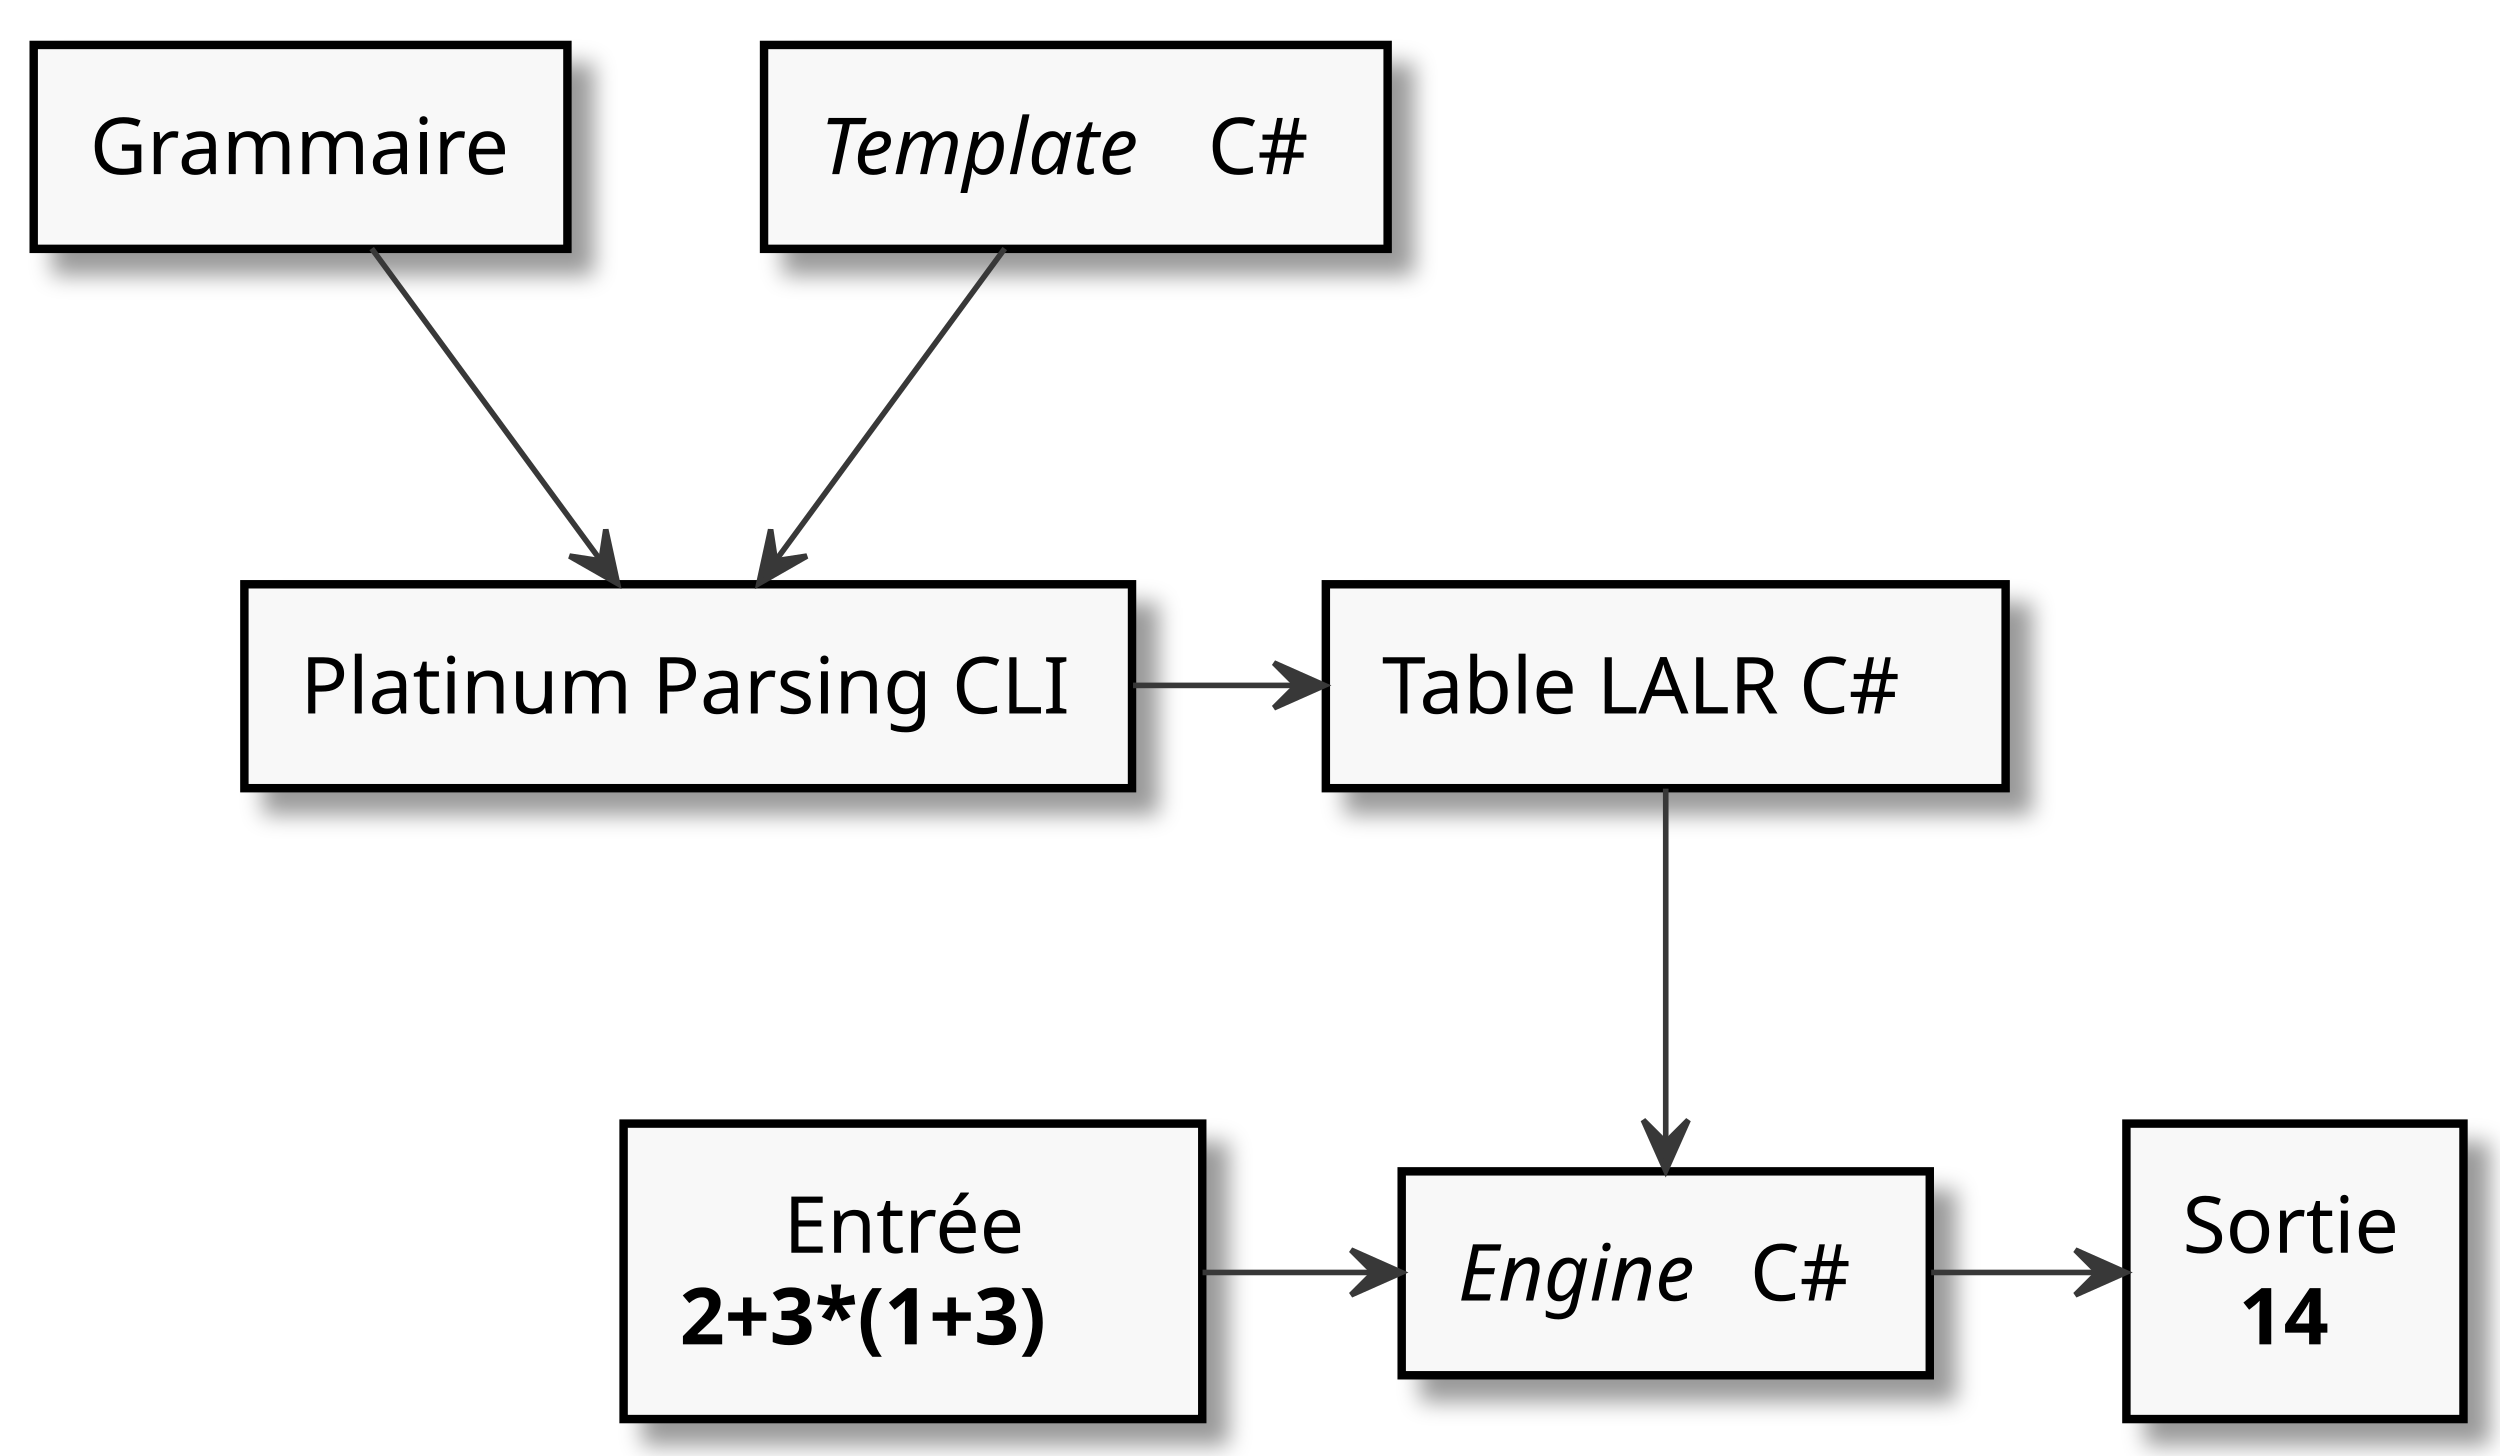
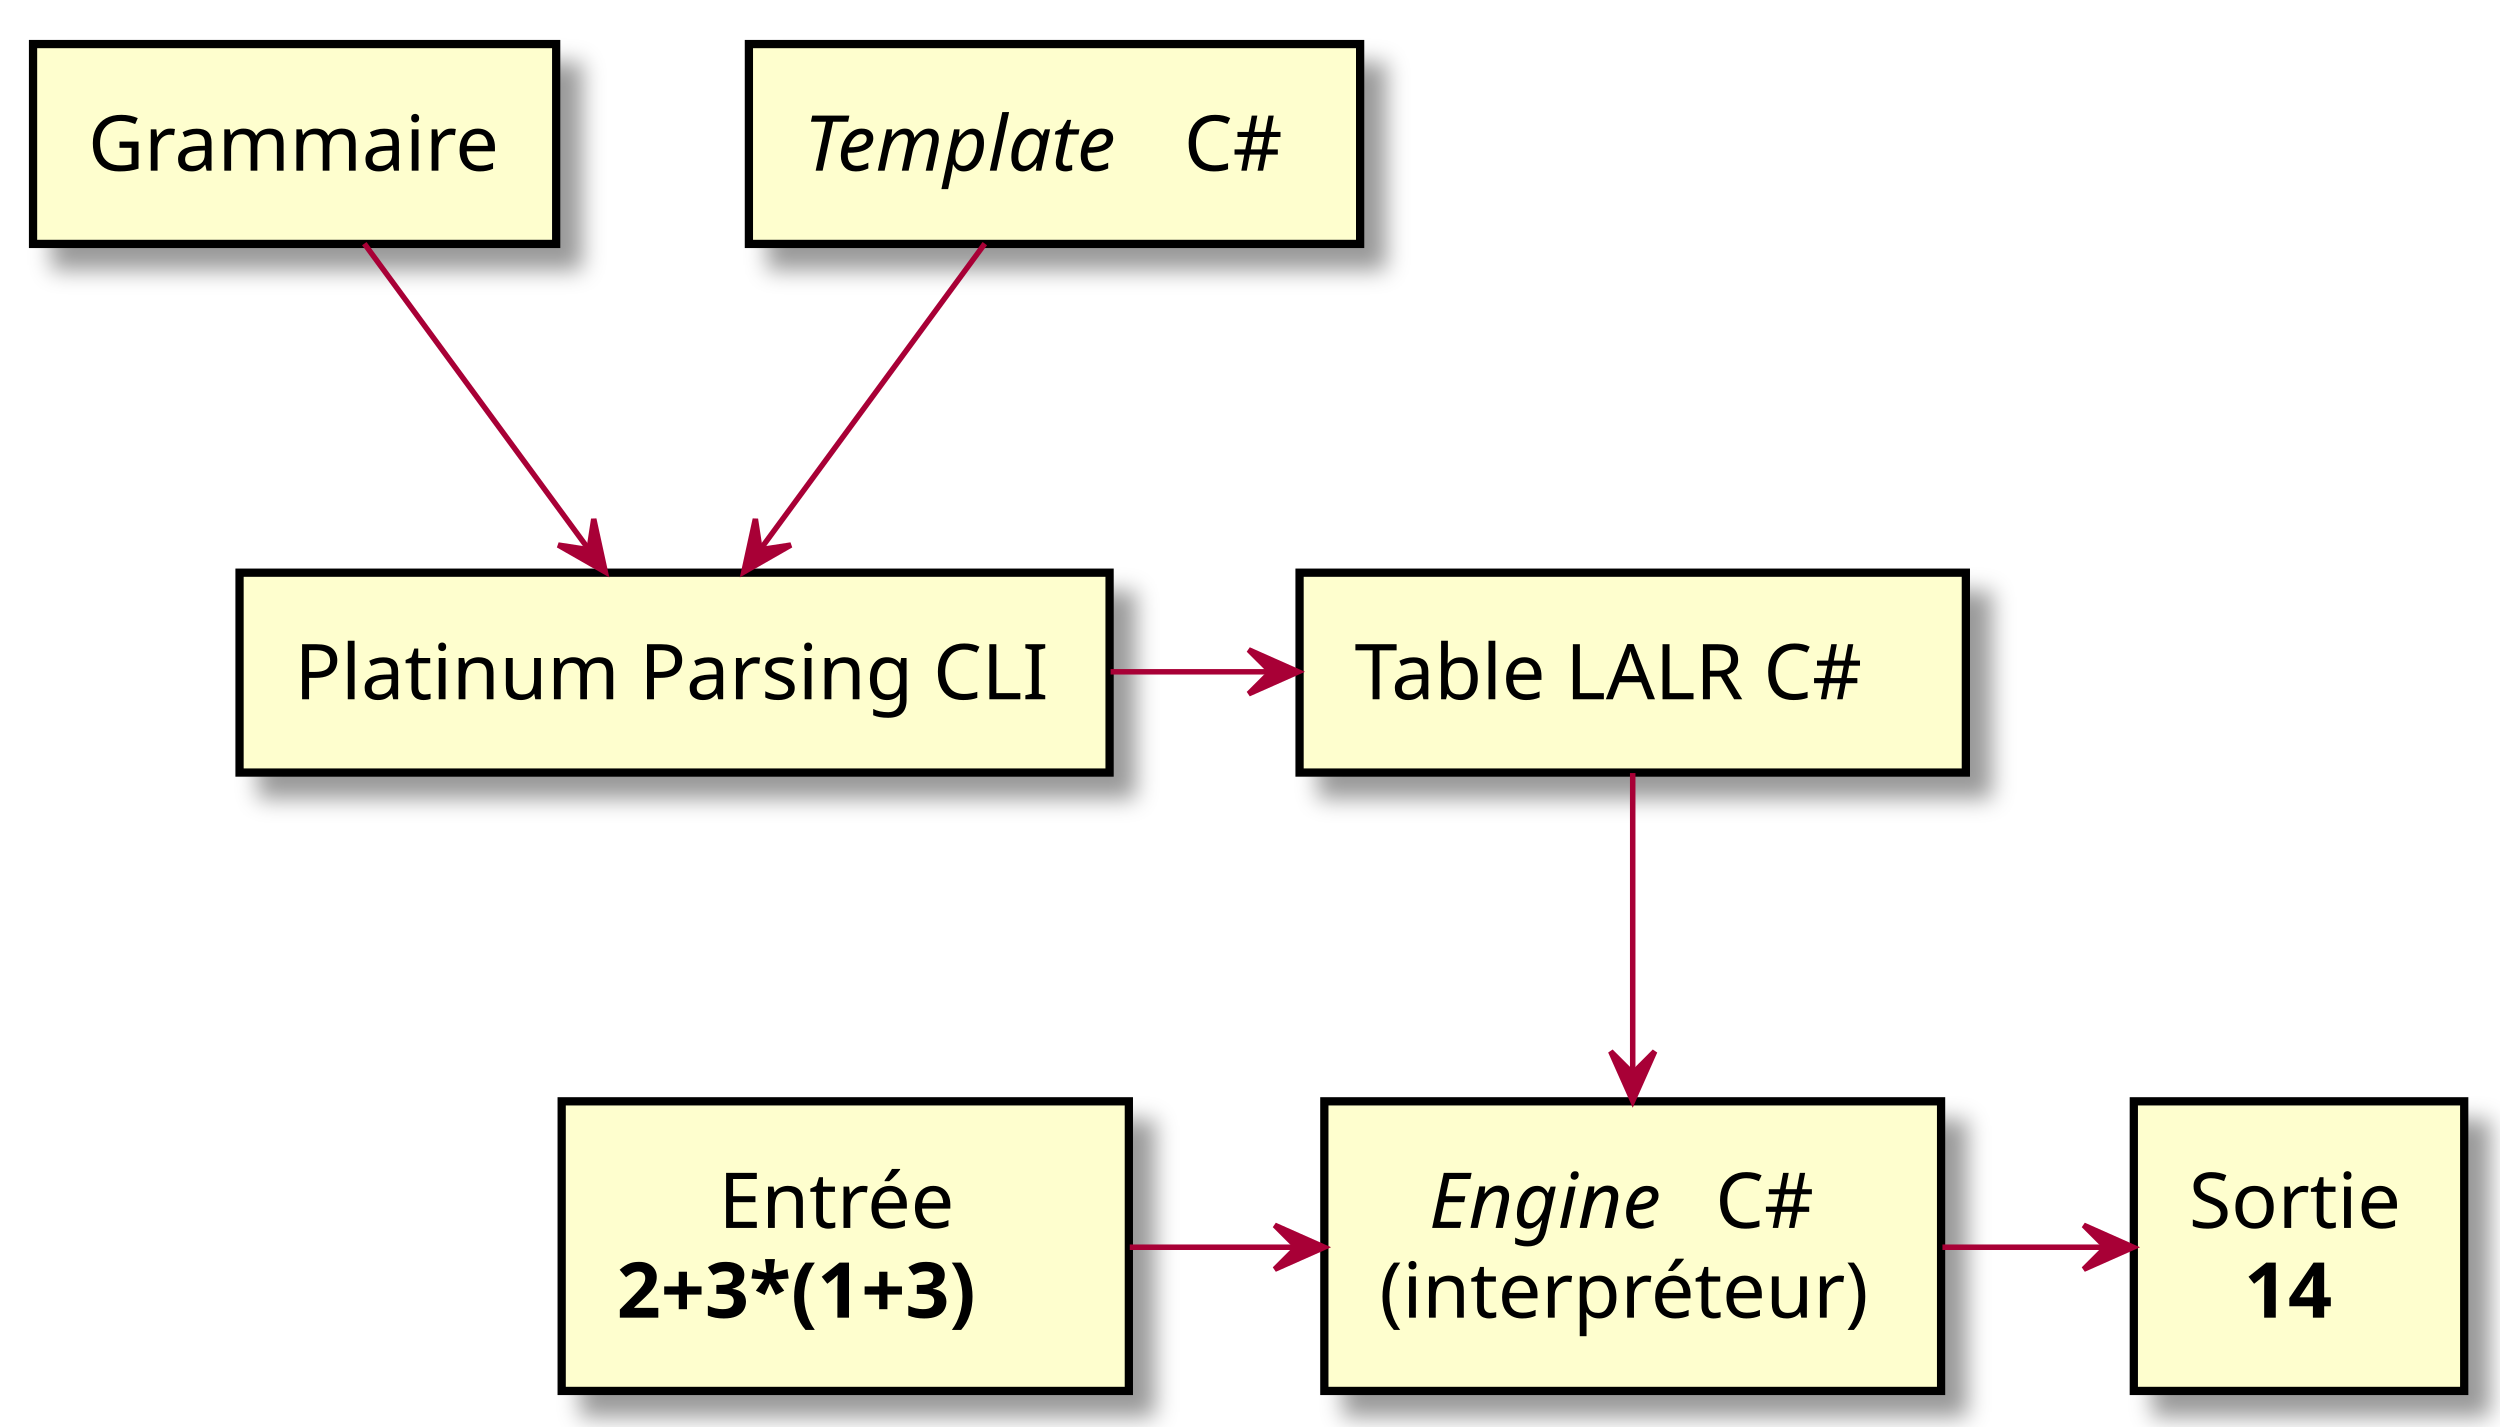
- <svg xmlns="http://www.w3.org/2000/svg" contentScriptType="application/ecmascript" contentStyleType="text/css" height="259px" preserveAspectRatio="none" style="width:445px;height:259px;" version="1.1" viewBox="0 0 445 259" width="445px" zoomAndPan="magnify">
+ <svg xmlns="http://www.w3.org/2000/svg" contentScriptType="application/ecmascript" contentStyleType="text/css" height="259px" preserveAspectRatio="none" style="width:454px;height:259px;" version="1.1" viewBox="0 0 454 259" width="454px" zoomAndPan="magnify">
  <defs>
-     <filter height="300%" id="fdovap1" width="300%" x="-1" y="-1">
+     <filter height="300%" id="fc9a7qw" width="300%" x="-1" y="-1">
      <feGaussianBlur result="blurOut" stdDeviation="2.0" />
      <feColorMatrix in="blurOut" result="blurOut2" type="matrix" values="0 0 0 0 0 0 0 0 0 0 0 0 0 0 0 0 0 0 .4 0" />
      <feOffset dx="4.0" dy="4.0" in="blurOut2" result="blurOut3" />
      <feBlend in="SourceGraphic" in2="blurOut3" mode="normal" />
    </filter>
  </defs>
  <g>
-     <rect fill="#F8F8F8" filter="url(#fdovap1)" height="36.297" style="stroke: #000000; stroke-width: 1.5;" width="95" x="6" y="8" />
+     <rect fill="#FEFECE" filter="url(#fc9a7qw)" height="36.297" style="stroke: #000000; stroke-width: 1.5;" width="95" x="6" y="8" />
    <text fill="#000000" font-family="sans-serif" font-size="14" lengthAdjust="spacingAndGlyphs" textLength="75" x="16" y="30.995">Grammaire</text>
-     <rect fill="#F8F8F8" filter="url(#fdovap1)" height="52.594" style="stroke: #000000; stroke-width: 1.5;" width="103" x="111" y="200" />
-     <text fill="#000000" font-family="sans-serif" font-size="14" lengthAdjust="spacingAndGlyphs" textLength="46" x="139.5" y="222.995">Entrée</text>
-     <text fill="#000000" font-family="sans-serif" font-size="14" font-weight="bold" lengthAdjust="spacingAndGlyphs" textLength="83" x="121" y="239.292">2+3*(1+3)</text>
-     <rect fill="#F8F8F8" filter="url(#fdovap1)" height="36.297" style="stroke: #000000; stroke-width: 1.5;" width="111" x="136" y="8" />
+     <rect fill="#FEFECE" filter="url(#fc9a7qw)" height="52.594" style="stroke: #000000; stroke-width: 1.5;" width="103" x="102" y="200" />
+     <text fill="#000000" font-family="sans-serif" font-size="14" lengthAdjust="spacingAndGlyphs" textLength="46" x="130.5" y="222.995">Entrée</text>
+     <text fill="#000000" font-family="sans-serif" font-size="14" font-weight="bold" lengthAdjust="spacingAndGlyphs" textLength="83" x="112" y="239.292">2+3*(1+3)</text>
+     <rect fill="#FEFECE" filter="url(#fc9a7qw)" height="36.297" style="stroke: #000000; stroke-width: 1.5;" width="111" x="136" y="8" />
    <text fill="#000000" font-family="sans-serif" font-size="14" font-style="italic" lengthAdjust="spacingAndGlyphs" textLength="65" x="146" y="30.995">Template</text>
    <text fill="#000000" font-family="sans-serif" font-size="14" lengthAdjust="spacingAndGlyphs" textLength="22" x="215" y="30.995">C#</text>
-     <rect fill="#F8F8F8" filter="url(#fdovap1)" height="36.297" style="stroke: #000000; stroke-width: 1.5;" width="121" x="236" y="104" />
+     <rect fill="#FEFECE" filter="url(#fc9a7qw)" height="36.297" style="stroke: #000000; stroke-width: 1.5;" width="121" x="236" y="104" />
    <text fill="#000000" font-family="sans-serif" font-size="14" lengthAdjust="spacingAndGlyphs" textLength="101" x="246" y="126.995">Table LALR C#</text>
-     <rect fill="#F8F8F8" filter="url(#fdovap1)" height="36.297" style="stroke: #000000; stroke-width: 1.5;" width="158" x="43.5" y="104" />
+     <rect fill="#FEFECE" filter="url(#fc9a7qw)" height="36.297" style="stroke: #000000; stroke-width: 1.5;" width="158" x="43.5" y="104" />
    <text fill="#000000" font-family="sans-serif" font-size="14" lengthAdjust="spacingAndGlyphs" textLength="138" x="53.5" y="126.995">Platinum Parsing CLI</text>
-     <rect fill="#F8F8F8" filter="url(#fdovap1)" height="36.297" style="stroke: #000000; stroke-width: 1.5;" width="94" x="249.5" y="208.5" />
-     <text fill="#000000" font-family="sans-serif" font-size="14" font-style="italic" lengthAdjust="spacingAndGlyphs" textLength="48" x="259.5" y="231.495">Engine</text>
-     <text fill="#000000" font-family="sans-serif" font-size="14" lengthAdjust="spacingAndGlyphs" textLength="22" x="311.5" y="231.495">C#</text>
-     <rect fill="#F8F8F8" filter="url(#fdovap1)" height="52.594" style="stroke: #000000; stroke-width: 1.5;" width="60" x="378.5" y="200" />
-     <text fill="#000000" font-family="sans-serif" font-size="14" lengthAdjust="spacingAndGlyphs" textLength="40" x="388.5" y="222.995">Sortie</text>
-     <text fill="#000000" font-family="sans-serif" font-size="14" font-weight="bold" lengthAdjust="spacingAndGlyphs" textLength="20" x="398.5" y="239.292">14</text>
-     <path d="M66.156,44.241 C77.633,59.877 94.589,82.977 106.901,99.749 " fill="none" style="stroke: #383838; stroke-width: 1.0;" />
-     <polygon fill="#383838" points="109.925,103.868,107.825,94.246,106.967,99.837,101.375,98.979,109.925,103.868" style="stroke: #383838; stroke-width: 1.0;" />
-     <path d="M178.844,44.241 C167.367,59.877 150.411,82.977 138.099,99.749 " fill="none" style="stroke: #383838; stroke-width: 1.0;" />
-     <polygon fill="#383838" points="135.075,103.868,143.625,98.979,138.033,99.837,137.175,94.246,135.075,103.868" style="stroke: #383838; stroke-width: 1.0;" />
-     <path d="M201.684,122 C211.356,122 221.028,122 230.7,122 " fill="none" style="stroke: #383838; stroke-width: 1.0;" />
-     <polygon fill="#383838" points="235.758,122,226.758,118,230.758,122,226.758,126,235.758,122" style="stroke: #383838; stroke-width: 1.0;" />
-     <path d="M296.5,140.388 C296.5,157.721 296.5,184.407 296.5,203.27 " fill="none" style="stroke: #383838; stroke-width: 1.0;" />
-     <polygon fill="#383838" points="296.5,208.369,300.5,199.369,296.5,203.369,292.5,199.369,296.5,208.369" style="stroke: #383838; stroke-width: 1.0;" />
-     <path d="M214.059,226.5 C224.114,226.5 234.169,226.5 244.224,226.5 " fill="none" style="stroke: #383838; stroke-width: 1.0;" />
-     <polygon fill="#383838" points="249.483,226.5,240.483,222.5,244.483,226.5,240.483,230.5,249.483,226.5" style="stroke: #383838; stroke-width: 1.0;" />
-     <path d="M343.75,226.5 C353.586,226.5 363.422,226.5 373.258,226.5 " fill="none" style="stroke: #383838; stroke-width: 1.0;" />
-     <polygon fill="#383838" points="378.401,226.5,369.401,222.5,373.401,226.5,369.401,230.5,378.401,226.5" style="stroke: #383838; stroke-width: 1.0;" />
+     <rect fill="#FEFECE" filter="url(#fc9a7qw)" height="52.594" style="stroke: #000000; stroke-width: 1.5;" width="112" x="240.5" y="200" />
+     <text fill="#000000" font-family="sans-serif" font-size="14" font-style="italic" lengthAdjust="spacingAndGlyphs" textLength="48" x="259.5" y="222.995">Engine</text>
+     <text fill="#000000" font-family="sans-serif" font-size="14" lengthAdjust="spacingAndGlyphs" textLength="22" x="311.5" y="222.995">C#</text>
+     <text fill="#000000" font-family="sans-serif" font-size="14" lengthAdjust="spacingAndGlyphs" textLength="92" x="250.5" y="239.292">(interpréteur)</text>
+     <rect fill="#FEFECE" filter="url(#fc9a7qw)" height="52.594" style="stroke: #000000; stroke-width: 1.5;" width="60" x="387.5" y="200" />
+     <text fill="#000000" font-family="sans-serif" font-size="14" lengthAdjust="spacingAndGlyphs" textLength="40" x="397.5" y="222.995">Sortie</text>
+     <text fill="#000000" font-family="sans-serif" font-size="14" font-weight="bold" lengthAdjust="spacingAndGlyphs" textLength="20" x="407.5" y="239.292">14</text>
+     <path d="M66.156,44.241 C77.633,59.877 94.589,82.977 106.901,99.749 " fill="none" style="stroke: #A80036; stroke-width: 1.0;" />
+     <polygon fill="#A80036" points="109.925,103.868,107.825,94.246,106.967,99.837,101.375,98.979,109.925,103.868" style="stroke: #A80036; stroke-width: 1.0;" />
+     <path d="M178.844,44.241 C167.367,59.877 150.411,82.977 138.099,99.749 " fill="none" style="stroke: #A80036; stroke-width: 1.0;" />
+     <polygon fill="#A80036" points="135.075,103.868,143.625,98.979,138.033,99.837,137.175,94.246,135.075,103.868" style="stroke: #A80036; stroke-width: 1.0;" />
+     <path d="M201.684,122 C211.356,122 221.028,122 230.7,122 " fill="none" style="stroke: #A80036; stroke-width: 1.0;" />
+     <polygon fill="#A80036" points="235.758,122,226.758,118,230.758,122,226.758,126,235.758,122" style="stroke: #A80036; stroke-width: 1.0;" />
+     <path d="M296.5,140.388 C296.5,155.192 296.5,176.819 296.5,194.567 " fill="none" style="stroke: #A80036; stroke-width: 1.0;" />
+     <polygon fill="#A80036" points="296.5,199.939,300.5,190.939,296.5,194.939,292.5,190.939,296.5,199.939" style="stroke: #A80036; stroke-width: 1.0;" />
+     <path d="M205.17,226.5 C215.195,226.5 225.221,226.5 235.246,226.5 " fill="none" style="stroke: #A80036; stroke-width: 1.0;" />
+     <polygon fill="#A80036" points="240.489,226.5,231.489,222.5,235.489,226.5,231.489,230.5,240.489,226.5" style="stroke: #A80036; stroke-width: 1.0;" />
+     <path d="M352.746,226.5 C362.583,226.5 372.419,226.5 382.256,226.5 " fill="none" style="stroke: #A80036; stroke-width: 1.0;" />
+     <polygon fill="#A80036" points="387.4,226.5,378.4,222.5,382.4,226.5,378.4,230.5,387.4,226.5" style="stroke: #A80036; stroke-width: 1.0;" />
  </g>
</svg>
